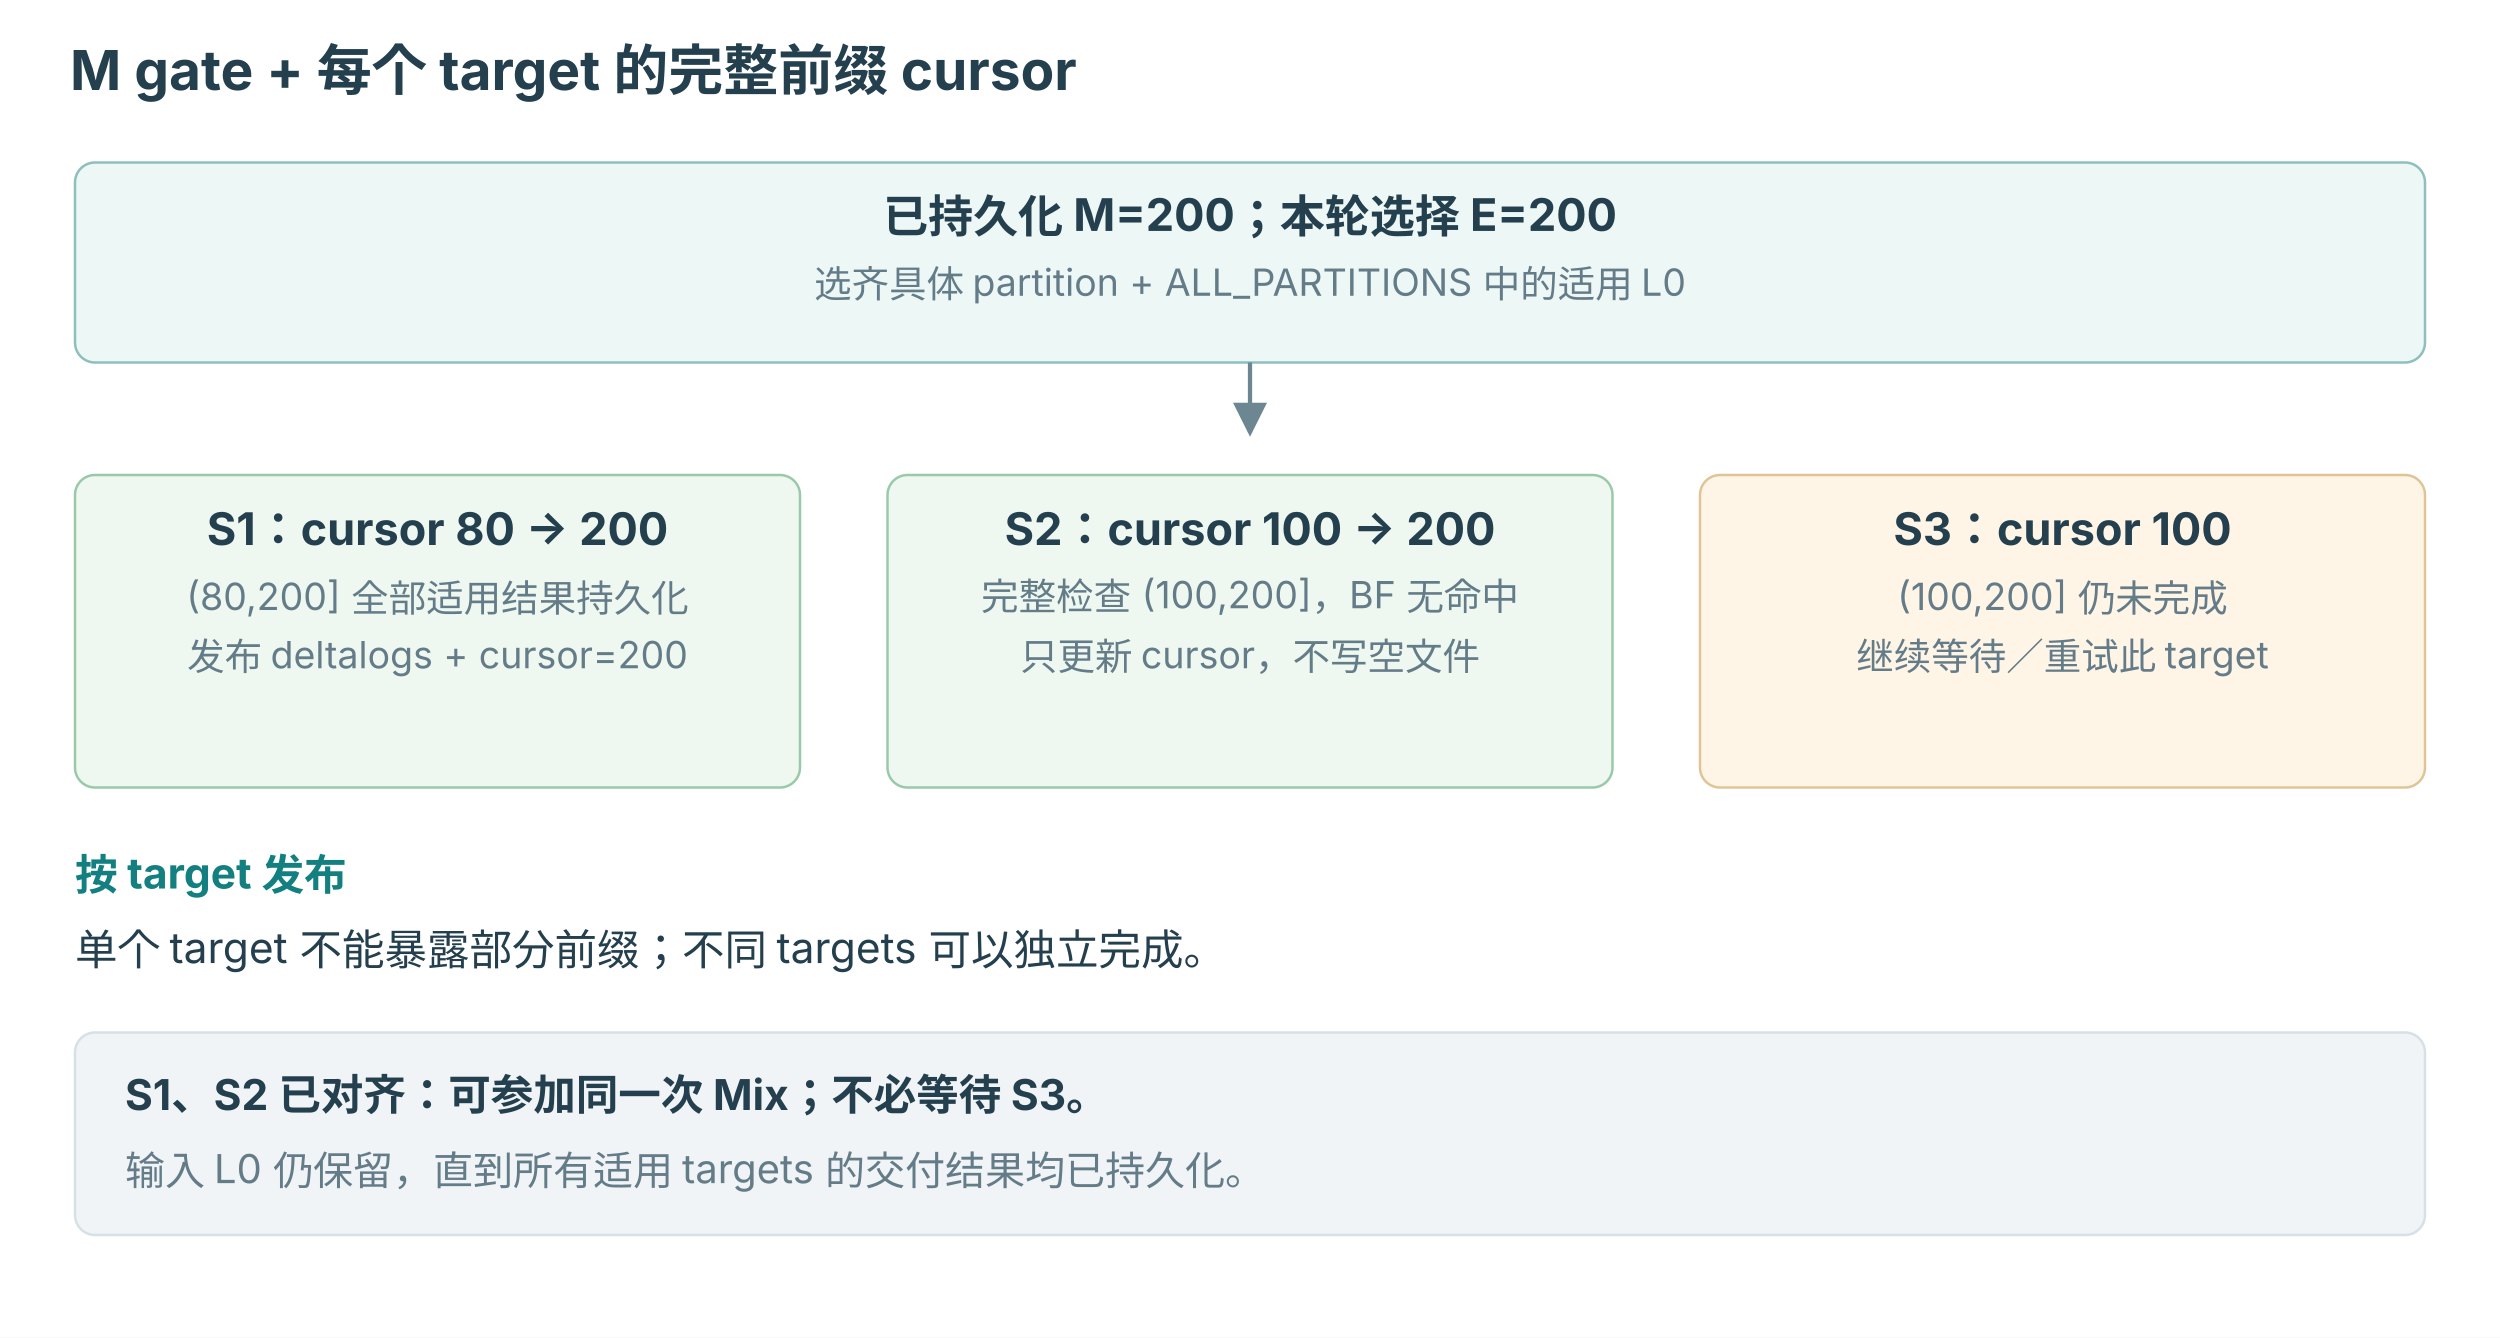
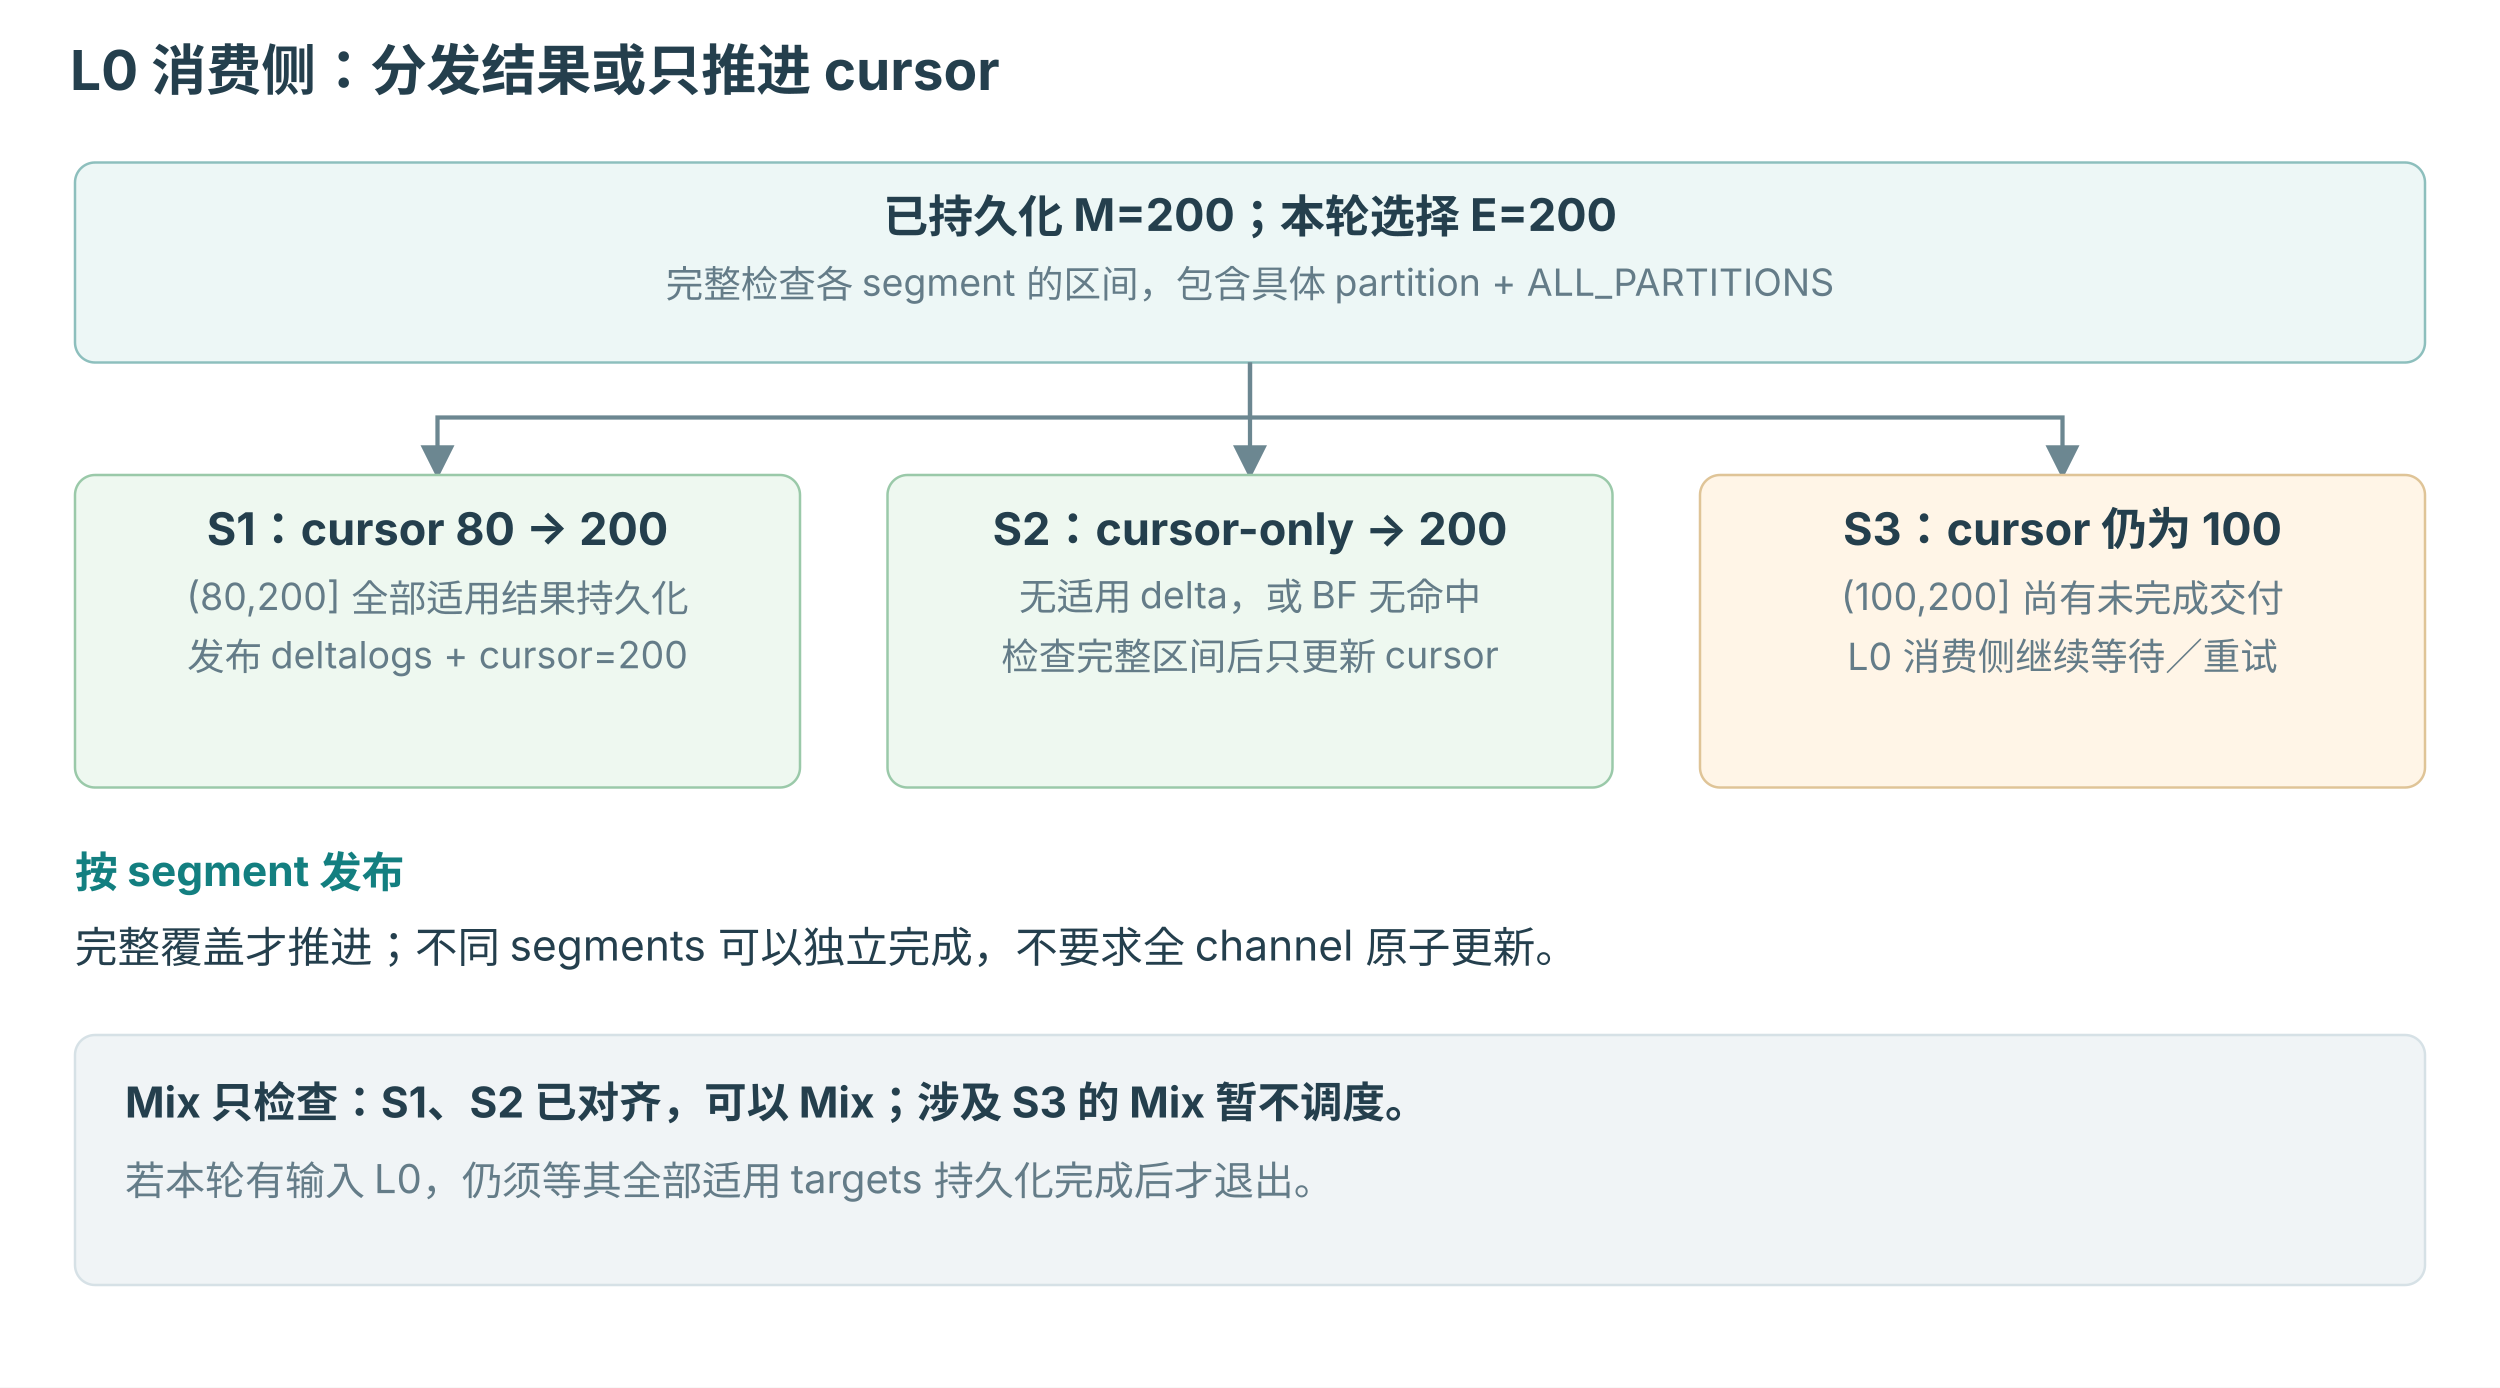
- <svg xmlns="http://www.w3.org/2000/svg" viewBox="0 0 1000 535" role="img" aria-label="M gate + 每个 target 的完整前缀 cursor">
+ <svg xmlns="http://www.w3.org/2000/svg" viewBox="0 0 1000 555" role="img" aria-label="L0 消费侧：分发结果或只推进 cursor">
  <defs>
    <marker id="a" markerWidth="8" markerHeight="8" refX="7" refY="4" orient="auto">
      <path d="M0,0 L8,4 L0,8" fill="#6c8791" />
    </marker>
  </defs>
-   <rect width="1000" height="535" fill="white" />
+   <rect width="1000" height="555" fill="white" />
  <g font-family="-apple-system,BlinkMacSystemFont,PingFang SC,Microsoft YaHei,sans-serif">
-     <text x="28" y="36" font-size="22" fill="#243f4d" font-weight="650" text-anchor="start">M gate + 每个 target 的完整前缀 cursor</text>
+     <text x="28" y="36" font-size="22" fill="#243f4d" font-weight="650" text-anchor="start">L0 消费侧：分发结果或只推进 cursor</text>
    <rect x="30" y="65" width="940" height="80" rx="8" fill="#edf7f6" stroke="#8dbfbd" />
    <text x="500.0" y="93" font-size="18" fill="#243f4d" font-weight="650" text-anchor="middle">已持久化 M=200；本轮选择 E=200</text>
-     <text x="500.0" y="119" font-size="15" fill="#647c88" font-weight="400" text-anchor="middle">选齐具体 partition + ALL_PARTITIONS 中的适用 L0</text>
-     <path d="M500,145 L500,173" fill="none" stroke="#6c8791" stroke-width="1.7" marker-end="url(#a)" />
+     <text x="500.0" y="119" font-size="15" fill="#647c88" font-weight="400" text-anchor="middle">完整检查各 segment 的区间，包含具体 partition + ALL_PARTITIONS</text>
+     <path d="M500,145 L500,167 L175,167 L175,190" fill="none" stroke="#6c8791" stroke-width="1.7" marker-end="url(#a)" />
+     <path d="M500,145 L500,190" fill="none" stroke="#6c8791" stroke-width="1.7" marker-end="url(#a)" />
+     <path d="M500,167 L825,167 L825,190" fill="none" stroke="#6c8791" stroke-width="1.7" marker-end="url(#a)" />
    <rect x="30" y="190" width="290" height="125" rx="8" fill="#eef8f0" stroke="#9ac9a9" />
    <text x="175.0" y="218" font-size="18" fill="#243f4d" font-weight="650" text-anchor="middle">S1：cursor 80 → 200</text>
    <text x="175.0" y="244" font-size="15" fill="#647c88" font-weight="400" text-anchor="middle">(80,200] 全部适用结果持久化</text>
    <text x="175.0" y="268" font-size="15" fill="#647c88" font-weight="400" text-anchor="middle">发布 deltalogs + cursor=200</text>
    <rect x="355" y="190" width="290" height="125" rx="8" fill="#eef8f0" stroke="#9ac9a9" />
-     <text x="500.0" y="218" font-size="18" fill="#243f4d" font-weight="650" text-anchor="middle">S2：cursor 100 → 200</text>
-     <text x="500.0" y="244" font-size="15" fill="#647c88" font-weight="400" text-anchor="middle">完整检查 (100,200]，BF 无命中</text>
-     <text x="500.0" y="268" font-size="15" fill="#647c88" font-weight="400" text-anchor="middle">只更新 cursor，不写空文件</text>
+     <text x="500.0" y="218" font-size="18" fill="#243f4d" font-weight="650" text-anchor="middle">S2：cursor-only → 200</text>
+     <text x="500.0" y="244" font-size="15" fill="#647c88" font-weight="400" text-anchor="middle">无适用 delta，或 BF 无命中</text>
+     <text x="500.0" y="268" font-size="15" fill="#647c88" font-weight="400" text-anchor="middle">检查完整区间后只更新 cursor</text>
    <rect x="680" y="190" width="290" height="125" rx="8" fill="#fff5e7" stroke="#dfc497" />
-     <text x="825.0" y="218" font-size="18" fill="#243f4d" font-weight="650" text-anchor="middle">S3：cursor 100</text>
-     <text x="825.0" y="244" font-size="15" fill="#647c88" font-weight="400" text-anchor="middle">(100,200] 仍未完成</text>
-     <text x="825.0" y="268" font-size="15" fill="#647c88" font-weight="400" text-anchor="middle">继续等待／重试此 target</text>
-     <text x="30" y="356" font-size="17" fill="#137f80" font-weight="650" text-anchor="start">按 target 发布</text>
-     <text x="30" y="386" font-size="17" fill="#243f4d" font-weight="400" text-anchor="start">单个 target 不能暴露部分前缀；不同 targets 可以独立完成。</text>
-     <rect x="30" y="413" width="940" height="81" rx="8" fill="#f0f4f6" stroke="#d6e1e6" />
-     <text x="50" y="444" font-size="17" fill="#243f4d" font-weight="650" text-anchor="start">S1、S2 已对齐：可参加同一次 Mix；不必等待 S3。</text>
-     <text x="50" y="474" font-size="16" fill="#647c88" font-weight="400" text-anchor="start">输入 L0 仍保留，直到所有适用 targets 的交付结果均已持久化。</text>
+     <text x="825.0" y="218" font-size="18" fill="#243f4d" font-weight="650" text-anchor="middle">S3：cursor 仍为 100</text>
+     <text x="825.0" y="244" font-size="15" fill="#647c88" font-weight="400" text-anchor="middle">(100,200] 尚有未完成交付</text>
+     <text x="825.0" y="268" font-size="15" fill="#647c88" font-weight="400" text-anchor="middle">L0 消费侧继续等待／重试</text>
+     <text x="30" y="355" font-size="17" fill="#137f80" font-weight="650" text-anchor="start">按 segment 发布</text>
+     <text x="30" y="385" font-size="17" fill="#243f4d" font-weight="400" text-anchor="start">完整覆盖才推进；不同 segments 可以独立完成，不要求全 channel 原子更新。</text>
+     <rect x="30" y="414" width="940" height="100" rx="8" fill="#f0f4f6" stroke="#d6e1e6" />
+     <text x="50" y="447" font-size="17" fill="#243f4d" font-weight="650" text-anchor="start">Mix 只检查：S1、S2 已对齐，可以 Mix；涉及 S3 的 Mix 暂不调度。</text>
+     <text x="50" y="478" font-size="16" fill="#647c88" font-weight="400" text-anchor="start">若本轮有输入 L0，仍须等其全部适用 targets 持久化完成后才退出。</text>
  </g>
</svg>
